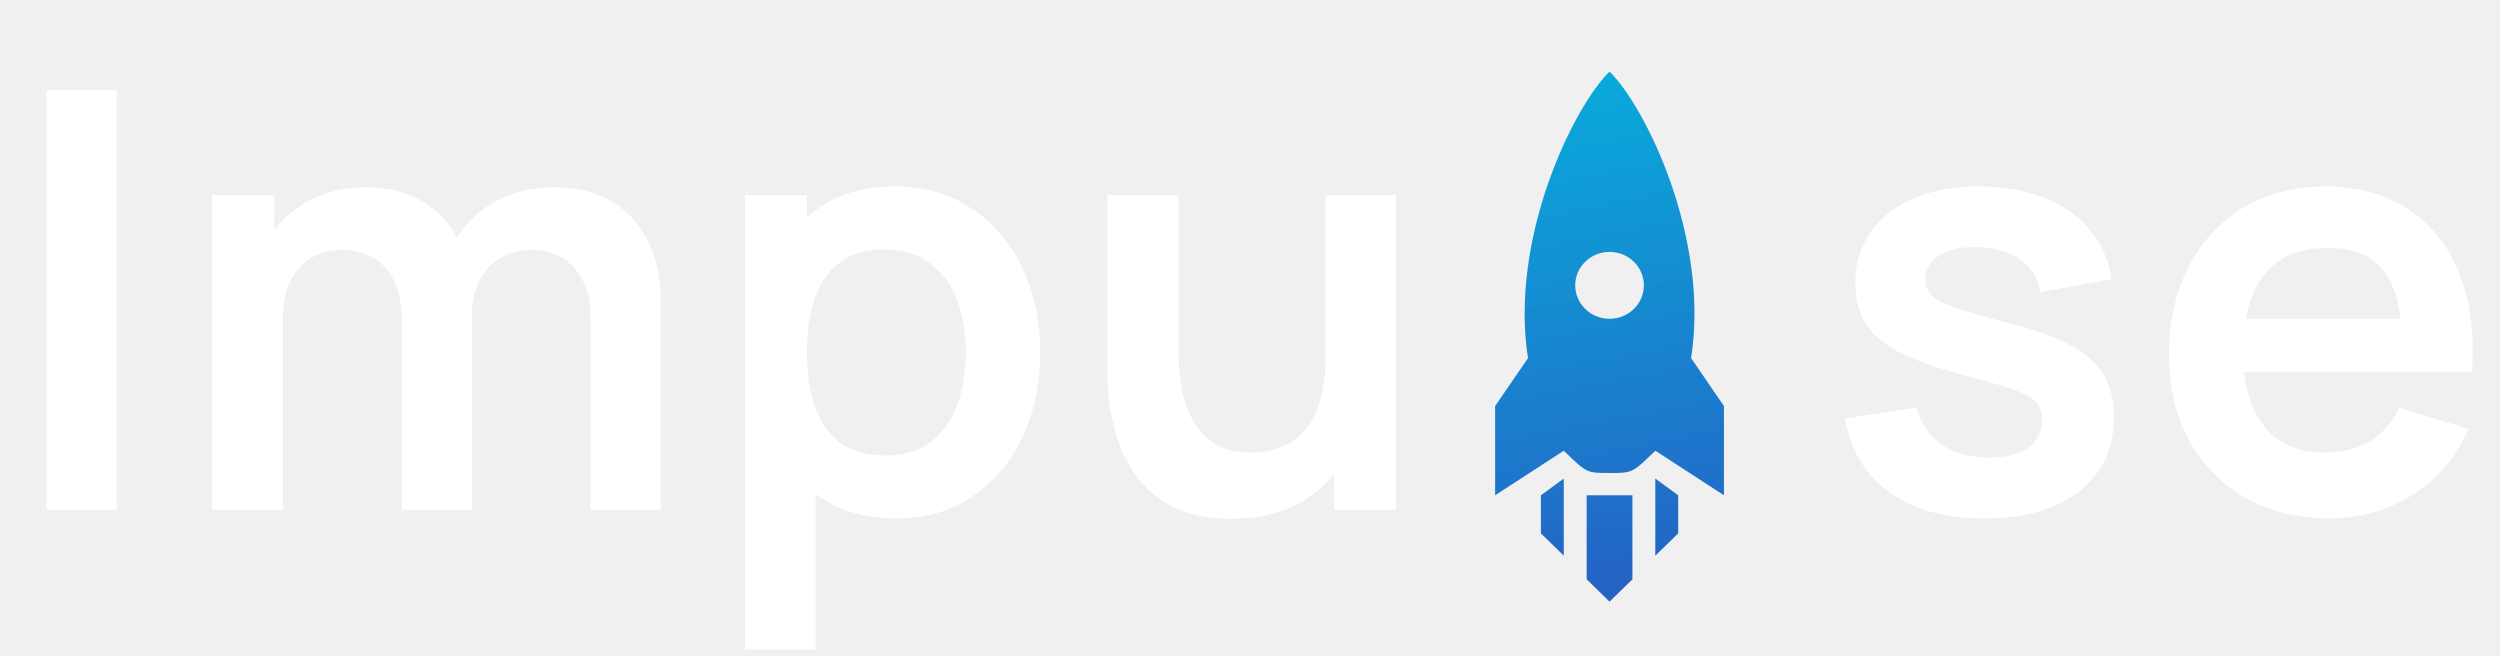
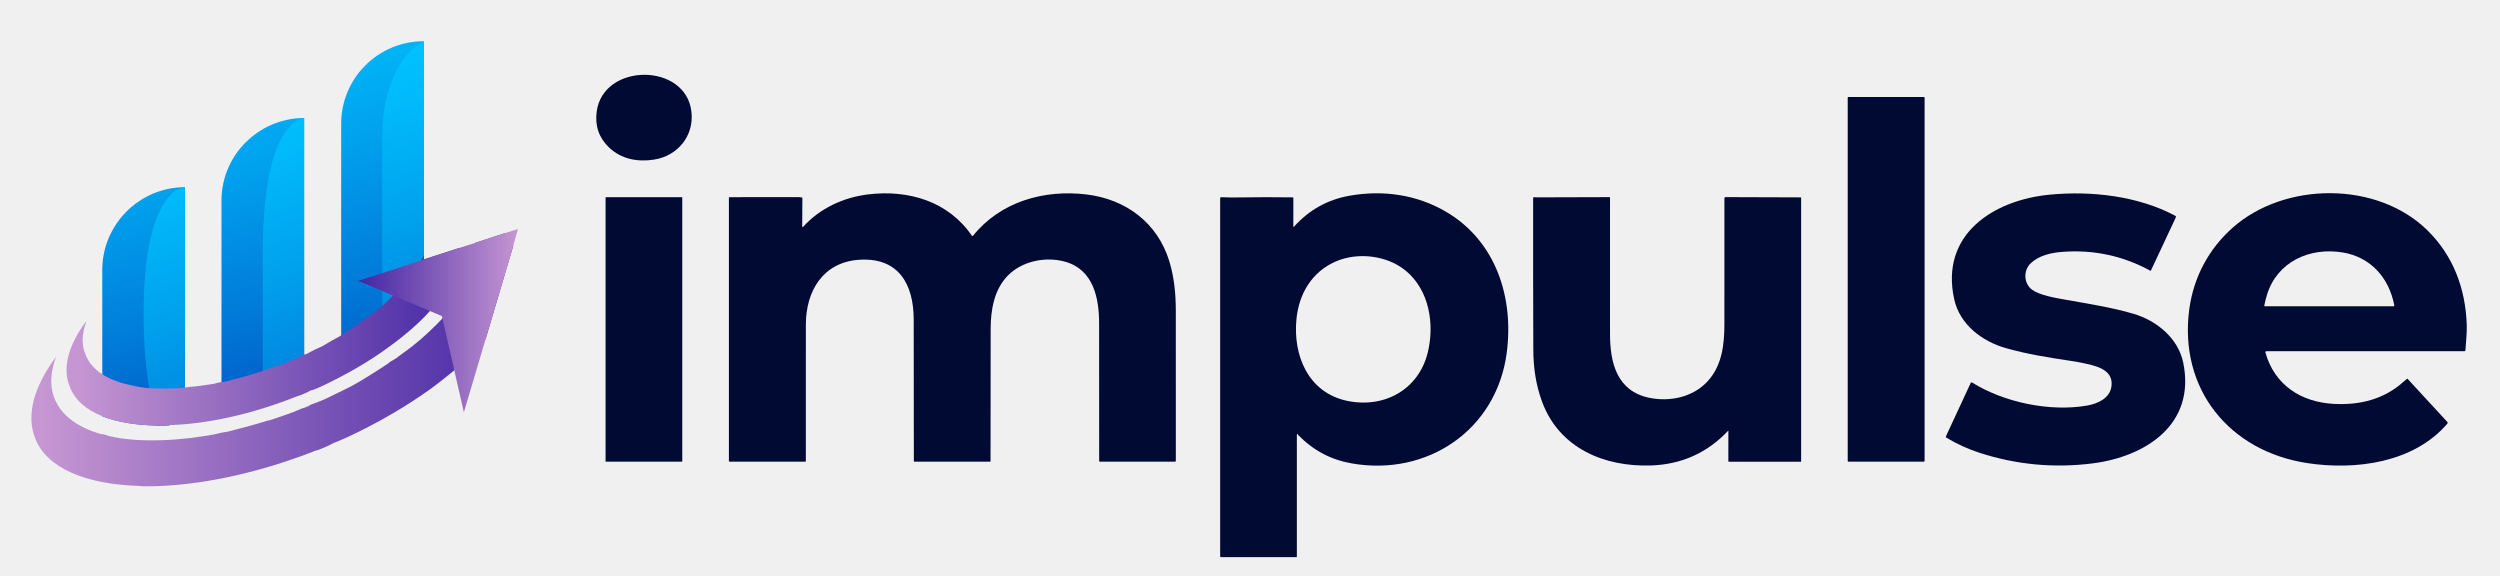
- <svg xmlns="http://www.w3.org/2000/svg" width="103" height="27" viewBox="0 0 103 27" fill="none">
-   <path d="M1.92 21V3.72H4.812V21H1.92ZM24.331 21V13.128C24.331 12.24 24.111 11.548 23.671 11.052C23.231 10.548 22.635 10.296 21.883 10.296C21.419 10.296 21.003 10.404 20.635 10.62C20.267 10.828 19.975 11.14 19.759 11.556C19.543 11.964 19.435 12.452 19.435 13.02L18.151 12.264C18.143 11.368 18.343 10.58 18.751 9.9C19.167 9.212 19.727 8.676 20.431 8.292C21.135 7.908 21.919 7.716 22.783 7.716C24.215 7.716 25.311 8.148 26.071 9.012C26.839 9.868 27.223 10.996 27.223 12.396V21H24.331ZM8.743 21V8.04H11.299V12.06H11.659V21H8.743ZM16.555 21V13.164C16.555 12.26 16.335 11.556 15.895 11.052C15.455 10.548 14.855 10.296 14.095 10.296C13.359 10.296 12.767 10.548 12.319 11.052C11.879 11.556 11.659 12.212 11.659 13.02L10.363 12.156C10.363 11.316 10.571 10.56 10.987 9.888C11.403 9.216 11.963 8.688 12.667 8.304C13.379 7.912 14.175 7.716 15.055 7.716C16.023 7.716 16.831 7.924 17.479 8.34C18.135 8.748 18.623 9.308 18.943 10.02C19.271 10.724 19.435 11.52 19.435 12.408V21H16.555ZM36.941 21.36C35.676 21.36 34.617 21.06 33.761 20.46C32.904 19.86 32.261 19.044 31.828 18.012C31.396 16.972 31.18 15.808 31.18 14.52C31.18 13.216 31.396 12.048 31.828 11.016C32.261 9.984 32.892 9.172 33.724 8.58C34.565 7.98 35.6 7.68 36.833 7.68C38.056 7.68 39.117 7.98 40.013 8.58C40.916 9.172 41.617 9.984 42.112 11.016C42.608 12.04 42.856 13.208 42.856 14.52C42.856 15.816 42.612 16.98 42.124 18.012C41.636 19.044 40.949 19.86 40.06 20.46C39.172 21.06 38.133 21.36 36.941 21.36ZM30.689 26.76V8.04H33.245V17.136H33.605V26.76H30.689ZM36.496 18.768C37.248 18.768 37.868 18.58 38.356 18.204C38.844 17.828 39.205 17.32 39.437 16.68C39.676 16.032 39.797 15.312 39.797 14.52C39.797 13.736 39.676 13.024 39.437 12.384C39.197 11.736 38.825 11.224 38.321 10.848C37.816 10.464 37.176 10.272 36.401 10.272C35.664 10.272 35.065 10.452 34.6 10.812C34.136 11.164 33.792 11.66 33.569 12.3C33.352 12.932 33.245 13.672 33.245 14.52C33.245 15.36 33.352 16.1 33.569 16.74C33.792 17.38 34.141 17.88 34.612 18.24C35.093 18.592 35.721 18.768 36.496 18.768ZM50.722 21.372C49.762 21.372 48.97 21.212 48.346 20.892C47.722 20.572 47.226 20.164 46.858 19.668C46.49 19.172 46.218 18.644 46.042 18.084C45.866 17.524 45.75 16.996 45.694 16.5C45.646 15.996 45.622 15.588 45.622 15.276V8.04H48.55V14.28C48.55 14.68 48.578 15.132 48.634 15.636C48.69 16.132 48.818 16.612 49.018 17.076C49.226 17.532 49.53 17.908 49.93 18.204C50.338 18.5 50.886 18.648 51.574 18.648C51.942 18.648 52.306 18.588 52.666 18.468C53.026 18.348 53.35 18.144 53.638 17.856C53.934 17.56 54.17 17.156 54.346 16.644C54.522 16.132 54.61 15.484 54.61 14.7L56.326 15.432C56.326 16.536 56.11 17.536 55.678 18.432C55.254 19.328 54.626 20.044 53.794 20.58C52.962 21.108 51.938 21.372 50.722 21.372ZM54.958 21V16.98H54.61V8.04H57.514V21H54.958ZM81.743 21.36C80.143 21.36 78.843 21 77.843 20.28C76.843 19.56 76.235 18.548 76.019 17.244L78.971 16.788C79.123 17.428 79.459 17.932 79.979 18.3C80.499 18.668 81.155 18.852 81.947 18.852C82.643 18.852 83.179 18.716 83.555 18.444C83.939 18.164 84.131 17.784 84.131 17.304C84.131 17.008 84.059 16.772 83.915 16.596C83.779 16.412 83.475 16.236 83.003 16.068C82.531 15.9 81.807 15.688 80.831 15.432C79.743 15.144 78.879 14.836 78.239 14.508C77.599 14.172 77.139 13.776 76.859 13.32C76.579 12.864 76.439 12.312 76.439 11.664C76.439 10.856 76.651 10.152 77.075 9.552C77.499 8.952 78.091 8.492 78.851 8.172C79.611 7.844 80.507 7.68 81.539 7.68C82.547 7.68 83.439 7.836 84.215 8.148C84.999 8.46 85.631 8.904 86.111 9.48C86.591 10.056 86.887 10.732 86.999 11.508L84.047 12.036C83.975 11.484 83.723 11.048 83.291 10.728C82.867 10.408 82.299 10.228 81.587 10.188C80.907 10.148 80.359 10.252 79.943 10.5C79.527 10.74 79.319 11.08 79.319 11.52C79.319 11.768 79.403 11.98 79.571 12.156C79.739 12.332 80.075 12.508 80.579 12.684C81.091 12.86 81.851 13.076 82.859 13.332C83.891 13.596 84.715 13.9 85.331 14.244C85.955 14.58 86.403 14.984 86.675 15.456C86.955 15.928 87.095 16.5 87.095 17.172C87.095 18.476 86.619 19.5 85.667 20.244C84.723 20.988 83.415 21.36 81.743 21.36ZM95.975 21.36C94.663 21.36 93.511 21.076 92.519 20.508C91.527 19.94 90.751 19.152 90.191 18.144C89.639 17.136 89.363 15.976 89.363 14.664C89.363 13.248 89.635 12.02 90.179 10.98C90.723 9.932 91.479 9.12 92.447 8.544C93.415 7.968 94.535 7.68 95.807 7.68C97.151 7.68 98.291 7.996 99.227 8.628C100.171 9.252 100.871 10.136 101.327 11.28C101.783 12.424 101.955 13.772 101.843 15.324H98.975V14.268C98.967 12.86 98.719 11.832 98.231 11.184C97.743 10.536 96.975 10.212 95.927 10.212C94.743 10.212 93.863 10.58 93.287 11.316C92.711 12.044 92.423 13.112 92.423 14.52C92.423 15.832 92.711 16.848 93.287 17.568C93.863 18.288 94.703 18.648 95.807 18.648C96.519 18.648 97.131 18.492 97.643 18.18C98.163 17.86 98.563 17.4 98.843 16.8L101.699 17.664C101.203 18.832 100.435 19.74 99.395 20.388C98.363 21.036 97.223 21.36 95.975 21.36ZM91.511 15.324V13.14H100.427V15.324H91.511Z" fill="white" />
-   <path d="M61.599 20.406L61.599 16.731L62.953 14.753C62.18 9.82 64.83 4.395 66.313 2.949C67.797 4.395 70.447 9.82 69.674 14.753L71.027 16.731L71.027 20.406L68.199 18.569C67.256 19.487 67.256 19.487 66.313 19.487C65.371 19.487 65.371 19.487 64.428 18.569L61.599 20.406ZM65.371 20.406L67.256 20.406L67.256 23.868L66.313 24.787L65.371 23.868L65.371 20.406ZM63.485 20.406L64.428 19.717L64.428 22.893L63.485 21.974L63.485 20.406ZM68.199 19.717L69.142 20.406L69.142 21.975L68.199 22.893L68.199 19.717ZM65.313 10.782C64.761 11.32 64.761 12.193 65.313 12.731C65.866 13.269 66.761 13.269 67.313 12.731C67.866 12.193 67.866 11.32 67.313 10.782C66.761 10.244 65.866 10.244 65.313 10.782Z" fill="url(#paint0_linear_111_3090)" />
-   <defs>
-     <linearGradient id="paint0_linear_111_3090" x1="64" y1="2.949" x2="68.282" y2="25.405" gradientUnits="userSpaceOnUse">
-       <stop stop-color="#06ABDB" stop-opacity="0.99" />
-       <stop offset="1" stop-color="#265EC3" />
+ <svg xmlns="http://www.w3.org/2000/svg" xmlns:xlink="http://www.w3.org/1999/xlink" width="139" height="32" viewBox="0 0 139 32" fill="none" version="1.1" id="svg900">
+   <defs id="defs904">
+     <linearGradient xlink:href="#linear-gradient" id="linearGradient543" gradientUnits="userSpaceOnUse" x1="351.11" y1="-88.54" x2="507.31" y2="503.64" />
+     <linearGradient id="linear-gradient" x1="351.11" y1="-88.54" x2="507.31" y2="503.64" gradientUnits="userSpaceOnUse">
+       <stop offset="0" stop-color="#00c3ff" id="stop336" />
+       <stop offset="0.13" stop-color="#00bafa" id="stop338" />
+       <stop offset="0.35" stop-color="#00a1ed" id="stop340" />
+       <stop offset="0.63" stop-color="#0079d8" id="stop342" />
+       <stop offset="0.95" stop-color="#0042ba" id="stop344" />
+       <stop offset="1" stop-color="#003ab6" id="stop346" />
    </linearGradient>
+     <linearGradient id="linear-gradient-2" x1="196.4" y1="-47.73" x2="352.6" y2="544.45" xlink:href="#linear-gradient" />
+     <linearGradient id="linear-gradient-3" x1="85.96" y1="477.55" x2="92.18" y2="477.55" xlink:href="#linear-gradient" />
+     <linearGradient id="linear-gradient-4" x1="50.33" y1="-9.2" x2="206.53" y2="582.98" xlink:href="#linear-gradient" />
+     <linearGradient xlink:href="#linear-gradient-5" id="linearGradient545" gradientUnits="userSpaceOnUse" x1="596.35" y1="386.23" x2="15.7" y2="386.23" />
+     <linearGradient id="linear-gradient-5" x1="596.35" y1="386.23" x2="15.7" y2="386.23" gradientUnits="userSpaceOnUse">
+       <stop offset="0" stop-color="#4225a3" id="stop352" />
+       <stop offset="1" stop-color="#c696d2" id="stop354" />
+     </linearGradient>
+     <linearGradient id="linear-gradient-6" x1="328.04" y1="443.16" x2="338.91" y2="443.16" xlink:href="#linear-gradient" />
+     <linearGradient id="linear-gradient-7" x1="384.93" y1="15.72" x2="618.07" y2="584.58" xlink:href="#linear-gradient" />
+     <linearGradient id="linear-gradient-8" x1="230.23" y1="79.12" x2="463.37" y2="647.98" xlink:href="#linear-gradient" />
+     <linearGradient id="linear-gradient-9" x1="93.34" y1="135.23" x2="326.48" y2="704.09" xlink:href="#linear-gradient" />
+     <linearGradient id="linear-gradient-10" x1="528.92" y1="358.45" x2="55.44" y2="358.45" xlink:href="#linear-gradient-5" />
+     <linearGradient id="linear-gradient-11" x1="396.23" y1="338.83" x2="590.12" y2="338.83" xlink:href="#linear-gradient-5" />
  </defs>
+   <path fill="#000a33" d="M 33.864,8.201 Q 33.018,7.393 33.176,6.205 c 0.362,-2.729 4.969,-2.734 5.269,0.017 0.146,1.34 -0.768,2.446 -2.08,2.652 C 35.458,9.017 34.543,8.851 33.864,8.201 Z" id="path100" style="stroke-width:0.046" />
+   <rect fill="#000a33" x="102.733" y="5.392" width="4.275" height="20.277" rx="0.041" id="rect106" style="stroke-width:0.046" />
+   <path fill="#000a33" d="m 44.604,12.579 q -4.6e-4,0.088 0.058,0.024 c 0.938,-1.032 2.243,-1.631 3.616,-1.796 2.235,-0.268 4.451,0.382 5.764,2.307 a 0.033,0.033 0 0 0 0.052,0.002 c 1.532,-1.908 3.956,-2.59 6.32,-2.304 2.175,0.263 3.94,1.567 4.596,3.703 0.276,0.899 0.364,1.817 0.365,2.766 q 0.004,4.094 8.82e-4,8.335 a 0.056,0.053 0 0 1 -0.056,0.053 h -4.172 a 0.034,0.033 0 0 1 -0.034,-0.033 q 0,-3.819 -0.003,-7.647 c -9.62e-4,-1.408 -0.309,-2.994 -1.889,-3.438 -1.086,-0.305 -2.403,-0.039 -3.199,0.785 -0.75,0.777 -0.939,1.893 -0.942,2.931 q -0.01,3.69 -0.007,7.38 a 0.023,0.022 0 0 1 -0.023,0.022 h -4.218 a 0.023,0.025 0 0 1 -0.023,-0.025 q 0,-3.943 -0.008,-7.884 c -0.004,-1.962 -0.846,-3.474 -3.057,-3.315 -1.988,0.144 -2.936,1.735 -2.939,3.593 q -0.005,3.804 -0.002,7.605 a 0.027,0.026 0 0 1 -0.027,0.026 l -4.213,4.58e-4 a 0.037,0.044 0 0 1 -0.037,-0.044 V 10.997 a 0.033,0.034 0 0 1 0.033,-0.034 q 1.905,0 3.818,-0.003 0.11,-4.58e-4 0.216,0.022 a 0.022,0.028 4.6 0 1 0.018,0.026 z" id="path118" style="stroke-width:0.046" />
+   <path fill="#000a33" d="m 72.168,24.178 q -0.02,-0.021 -0.028,-0.048 -0.003,-0.011 -0.02,-0.003 a 0.036,0.027 80.1 0 0 -0.015,0.03 v 6.797 a 0.023,0.023 0 0 1 -0.023,0.023 h -4.195 a 0.046,0.046 0 0 1 -0.046,-0.046 V 11.02 a 0.051,0.055 1.2 0 1 0.053,-0.055 q 0.487,0.021 1.005,0.012 1.494,-0.025 2.989,-0.003 a 0.023,0.022 1.2 0 1 0.022,0.022 l -4.59e-4,1.593 q 0,0.055 0.036,0.015 1.256,-1.396 3.083,-1.721 c 1.857,-0.33 3.744,-0.068 5.382,0.897 2.791,1.646 3.771,4.803 3.36,7.862 -0.575,4.279 -4.426,6.86 -8.614,6.123 -1.167,-0.205 -2.138,-0.719 -2.989,-1.59 z m -0.085,-6.441 c -0.201,2.019 0.648,4.093 2.817,4.55 2.047,0.431 3.971,-0.612 4.482,-2.681 0.388,-1.57 0.095,-3.474 -1.228,-4.559 -1.04,-0.853 -2.665,-1.043 -3.894,-0.506 -1.316,0.575 -2.037,1.782 -2.177,3.197 z" id="path120" style="stroke-width:0.046" />
+   <path fill="#000a33" d="m 118.632,17.449 c 1.275,0.383 2.473,1.341 2.756,2.718 0.705,3.433 -2.095,5.227 -5.049,5.599 q -3.208,0.404 -6.275,-0.59 -0.975,-0.316 -1.851,-0.845 a 0.053,0.053 0 0 1 -0.021,-0.068 l 1.378,-2.967 a 0.058,0.057 28.2 0 1 0.083,-0.024 c 1.775,1.104 4.32,1.634 6.376,1.28 0.595,-0.102 1.291,-0.404 1.371,-1.09 0.113,-0.96 -0.96,-1.14 -1.631,-1.286 q -0.247,-0.054 -0.652,-0.114 c -1.218,-0.182 -2.417,-0.372 -3.603,-0.71 -1.313,-0.374 -2.55,-1.311 -2.859,-2.707 -0.801,-3.616 2.183,-5.523 5.309,-5.822 2.321,-0.222 4.911,0.071 6.981,1.174 a 0.07,0.065 26.8 0 1 0.032,0.087 l -1.389,2.963 a 0.028,0.018 27.9 0 1 -0.034,0.003 q -2.271,-1.24 -4.876,-1.047 c -0.644,0.048 -1.331,0.201 -1.792,0.659 -0.406,0.403 -0.353,1.119 0.098,1.447 0.421,0.306 1.268,0.45 1.801,0.545 1.29,0.23 2.664,0.442 3.848,0.797 z" id="path122" style="stroke-width:0.046" />
+   <path fill="#000a33" d="m 136.082,23.543 c -1.871,2.198 -5.132,2.616 -7.809,2.204 -4.333,-0.667 -7.141,-4.126 -6.549,-8.555 0.238,-1.779 1.085,-3.361 2.422,-4.541 2.898,-2.557 8.021,-2.586 10.812,0.149 1.446,1.417 2.122,3.242 2.193,5.256 0.016,0.448 -0.044,0.949 -0.074,1.424 a 0.047,0.048 1.8 0 1 -0.047,0.045 h -11.016 a 0.057,0.06 82.6 0 0 -0.058,0.072 c 0.509,1.811 1.973,2.757 3.792,2.858 1.456,0.081 2.812,-0.251 3.909,-1.249 q 0.083,-0.075 0.17,-0.145 a 0.026,0.025 49.2 0 1 0.035,0.003 l 2.216,2.403 a 0.059,0.055 44.2 0 1 0.003,0.075 z m -10.162,-6.516 7.17,-4.59e-4 a 0.037,0.035 84.1 0 0 0.034,-0.044 c -0.288,-1.521 -1.298,-2.682 -2.859,-2.944 -1.835,-0.308 -3.653,0.504 -4.22,2.35 q -0.093,0.301 -0.152,0.608 a 0.028,0.025 4.8 0 0 0.028,0.03 z" id="path124" style="stroke-width:0.046" />
+   <rect fill="#000a33" x="33.67" y="10.965" width="4.264" height="14.704" rx="0.021" id="rect126" style="stroke-width:0.046" />
+   <path fill="#000a33" d="m 91.788,25.879 c -2.583,0.088 -5.085,-0.953 -6.044,-3.531 -0.354,-0.951 -0.489,-1.919 -0.492,-2.922 q -0.014,-4.188 -0.01,-8.376 c 0,-0.067 0.019,-0.115 0.096,-0.082 q 0.014,0.006 0.04,0.005 l 4.112,-0.012 a 0.026,0.03 0 0 1 0.026,0.03 q -0.002,3.787 8.83e-4,7.575 c 8.82e-4,1.598 0.376,3.18 2.187,3.552 1.134,0.233 2.403,-0.029 3.215,-0.892 0.828,-0.88 0.957,-2.064 0.958,-3.211 q 0.003,-3.512 8.83e-4,-6.994 a 0.058,0.061 0 0 1 0.058,-0.061 l 4.184,0.014 a 0.023,0.022 0 0 1 0.023,0.022 v 14.661 a 0.014,0.014 0 0 1 -0.014,0.014 h -3.998 a 0.035,0.034 0 0 1 -0.035,-0.034 l 0.002,-1.676 q 0,-0.025 -0.02,-0.004 -1.735,1.837 -4.289,1.924 z" id="path128" style="stroke-width:0.046" />
+   <g id="Layer_2" data-name="Layer 2" transform="matrix(0.04585067,0,0,0.04585067,1.745254,2.292143)">
+     <g id="Layer_1-2" data-name="Layer 1">
+       <path class="cls-1" d="m 475.89,0 v 290.26 a 173.5,173.5 0 0 1 -17.49,26.42 c -9.33,12.82 -20.59,24.48 -33,35.36 -15.15,13.6 -31.86,25.65 -49.74,36.92 V 100.25 A 100,100 0 0 1 475.89,0 Z" id="path365" style="fill:url(#linearGradient543)" />
+       <path class="cls-2" d="m 330.75,93.06 v 319.79 a 500.76,500.76 0 0 1 -50.12,20.59 c -17.1,6.22 -33.8,11.66 -50.12,16.71 V 193.31 c 0,-55.17 44.68,-99.47 99.47,-100.25 z" id="path367" style="fill:url(#linear-gradient-2)" />
+       <path class="cls-3" d="m 86,476.58 c 1.94,0.38 3.88,1.16 6.22,1.55 -3.89,0.39 -6.22,0.39 -6.22,0.39 z" id="path369" style="fill:url(#linear-gradient-3)" />
+       <path class="cls-4" d="m 186.21,177 v 284.42 c -6.6,1.56 -13.21,3.11 -19.43,4.28 -4.66,0.39 -9.32,0.39 -13.6,0.39 -26.42,-0.39 -49.35,-4.28 -67.22,-11.27 V 277.24 c 0,-54.79 44.69,-99.86 99.47,-100.25 z" id="path371" style="fill:url(#linear-gradient-4)" />
+       <path class="cls-5" d="m 584.29,247.91 v 0.38 L 550.88,361 a 308.1,308.1 0 0 1 -37.3,37.3 c -0.39,0.39 -0.39,0.39 -0.78,0.39 v 0.39 c -8.94,7.38 -18.65,15.15 -28.75,22.53 -29.15,21 -63,40.8 -100.26,58.29 -5.82,2.33 -10.88,5.05 -16.7,7 a 143.5,143.5 0 0 1 -21,9.33 h -0.77 C 272.28,525 200.78,539.33 142.11,539.72 h -2.73 a 47,47 0 0 1 -7.77,-0.39 C 66.34,537.39 18.54,518 4.55,481.43 -6.71,452.68 3.39,418.48 29.81,382.74 23.2,401 22,418.1 27.87,432.86 c 8.55,21.37 28.75,35.75 57.9,43.91 a 23.23,23.23 0 0 1 6.6,1.55 c 0.78,0 0.78,0.39 1.55,0.39 21,5.06 46.24,6.22 73.83,4.67 8.16,-0.39 17.1,-1.56 26.43,-2.34 8.93,-1.55 17.87,-2.33 27.58,-4.27 a 134.76,134.76 0 0 1 17.1,-3.5 c 15.54,-3.88 32.64,-8.55 49,-13.6 H 289 c 12,-4.27 25.25,-8.16 37.3,-13.6 0.38,-0.39 1.55,-0.39 1.94,-0.77 a 106.13,106.13 0 0 0 10.1,-3.5 c 0,-0.78 0.39,-0.78 0.39,-1.17 a 169.76,169.76 0 0 0 24.48,-10.1 c 6.61,-3.11 14,-7 20.59,-10.1 10.11,-5.05 19.43,-10.88 28.76,-16.71 7,-4.28 14,-8.94 21,-13.6 v -0.39 c 2.72,-1.94 6.22,-3.5 8.94,-5.44 5.83,-4.66 12.43,-8.94 18.26,-13.6 0.78,-0.78 1.55,-0.78 1.94,-1.55 a 263.31,263.31 0 0 0 21.38,-18.66 c 5,-4.66 10.1,-9.71 14.37,-14.37 a 182.74,182.74 0 0 0 19.82,-24.48 v -0.39 c 16.71,-24.09 23.7,-46.63 20.2,-66.83 l 35.75,-11.66 a 64,64 0 0 1 10.07,15.16 z" id="path373" style="fill:url(#linearGradient545)" />
+       <path class="cls-6" d="m 328,445.49 c 3.88,-1.16 7.38,-3.11 10.87,-4.66 0,0.39 -0.39,0.39 -0.39,0.78 -3.48,1.55 -6.95,2.72 -10.48,3.88 z" id="path375" style="fill:url(#linear-gradient-6)" />
+       <path class="cls-7" d="m 475.89,0 v 290.26 a 173.5,173.5 0 0 1 -17.49,26.42 c -9.33,12.82 -20.59,24.48 -33,35.36 V 119.29 C 425.37,21 475.89,0 475.89,0 Z" id="path377" style="fill:url(#linear-gradient-7)" />
+       <path class="cls-8" d="m 330.75,93.06 v 319.79 a 500.76,500.76 0 0 1 -50.12,20.59 V 256.65 C 280.63,105.88 323,94.23 330,93.06 Z" id="path379" style="fill:url(#linear-gradient-8)" />
+       <path class="cls-9" d="m 186.21,177 v 284.42 c -6.6,1.56 -13.21,3.11 -19.43,4.28 -4.66,0.39 -9.32,0.39 -13.6,0.39 a 275.45,275.45 0 0 1 -10.49,-45.47 c -3.89,-23.7 -6.61,-53.62 -6.61,-90.14 0,-141.83 42.75,-152.71 49.35,-153.49 z" id="path381" style="fill:url(#linear-gradient-9)" />
+       <path class="cls-10" d="m 519,250.63 c 1.17,23.31 -11.65,50.12 -35.74,76.54 -13.22,14.77 -30.31,29.53 -49.74,43.52 -22.92,17.1 -50.52,33 -80.82,47.41 -4.66,1.94 -8.55,4.27 -14,5.44 a 89.35,89.35 0 0 1 -16.32,7 c -0.39,0 -0.78,0.39 -1.16,0.39 -54.79,21.76 -109.19,33.42 -154.65,34.58 a 79.69,79.69 0 0 1 -13.21,0.78 C 126.55,465.51 103.62,462.02 85.75,454.63 66.32,446.86 52.75,435.2 46.5,418.88 37.19,396.34 45,368 66.73,339.22 c -5.06,14.37 -6.61,28.36 -1.17,40.41 3.5,9.71 10.49,17.87 20.21,24.09 q 13.4,8.75 32.63,12.82 a 156.7,156.7 0 0 0 24.09,4.28 c 11.27,0.38 22.93,0.38 35.75,0 A 58,58 0 0 0 186,420 a 139.88,139.88 0 0 1 14,-1.56 c 7,-0.77 14,-1.94 21.76,-3.1 a 33.17,33.17 0 0 1 8.94,-1.95 31.86,31.86 0 0 0 5.05,-0.77 c 12.82,-3.5 26.43,-6.61 39.63,-11.27 h 0.78 a 8.62,8.62 0 0 0 4.28,-1.95 c 8.93,-2.72 17.48,-5.43 26,-8.54 0.39,-0.78 0.78,-0.78 1.17,-1.17 2.72,-0.39 5.82,-1.94 8.54,-3.11 h 0.39 c 4.67,-2.33 9.72,-4.27 14,-6.6 a 11.35,11.35 0 0 0 5.44,-1.95 164.56,164.56 0 0 1 16.71,-8.16 c 7.77,-4.66 15.16,-8.93 22.54,-12.82 a 0.38,0.38 0 0 1 0.38,-0.39 c 6.22,-3.88 11.66,-7.77 17.49,-11.26 1.16,-0.78 1.94,-2.34 3.5,-2.72 5.43,-3.89 9.71,-7 14.76,-10.89 a 6,6 0 0 0 3.11,-2.33 4.17,4.17 0 0 0 1.95,-1.16 c 3.1,-2.33 6.21,-4.67 8.93,-7 l 0.39,-0.38 c 2.72,-2.34 5.44,-5.06 7.77,-7.39 l 5.05,-5.05 a 141.21,141.21 0 0 0 10.88,-11.27 q 15.74,-18.06 23.32,-31.47 c 1.16,-1.94 1.94,-3.89 2.72,-5.44 0,-0.39 0.39,-0.39 0.39,-0.78 v 5.05 z" id="path383" style="fill:url(#linear-gradient-10)" />
+       <polygon class="cls-11" points="550.88,360.98 524.46,449.96 512.8,399.06 512.8,398.67 498.42,336.11 498.03,333.39 483.27,327.17 458.4,316.68 438.58,308.52 425.37,302.69 396.23,290.65 425.37,281.32 472.78,265.78 475.89,264.61 519.01,250.63 538.44,244.41 574.19,232.75 590.12,227.7 584.29,247.91 584.29,248.29 " id="polygon385" style="fill:url(#linear-gradient-11)" />
+     </g>
+   </g>
</svg>
